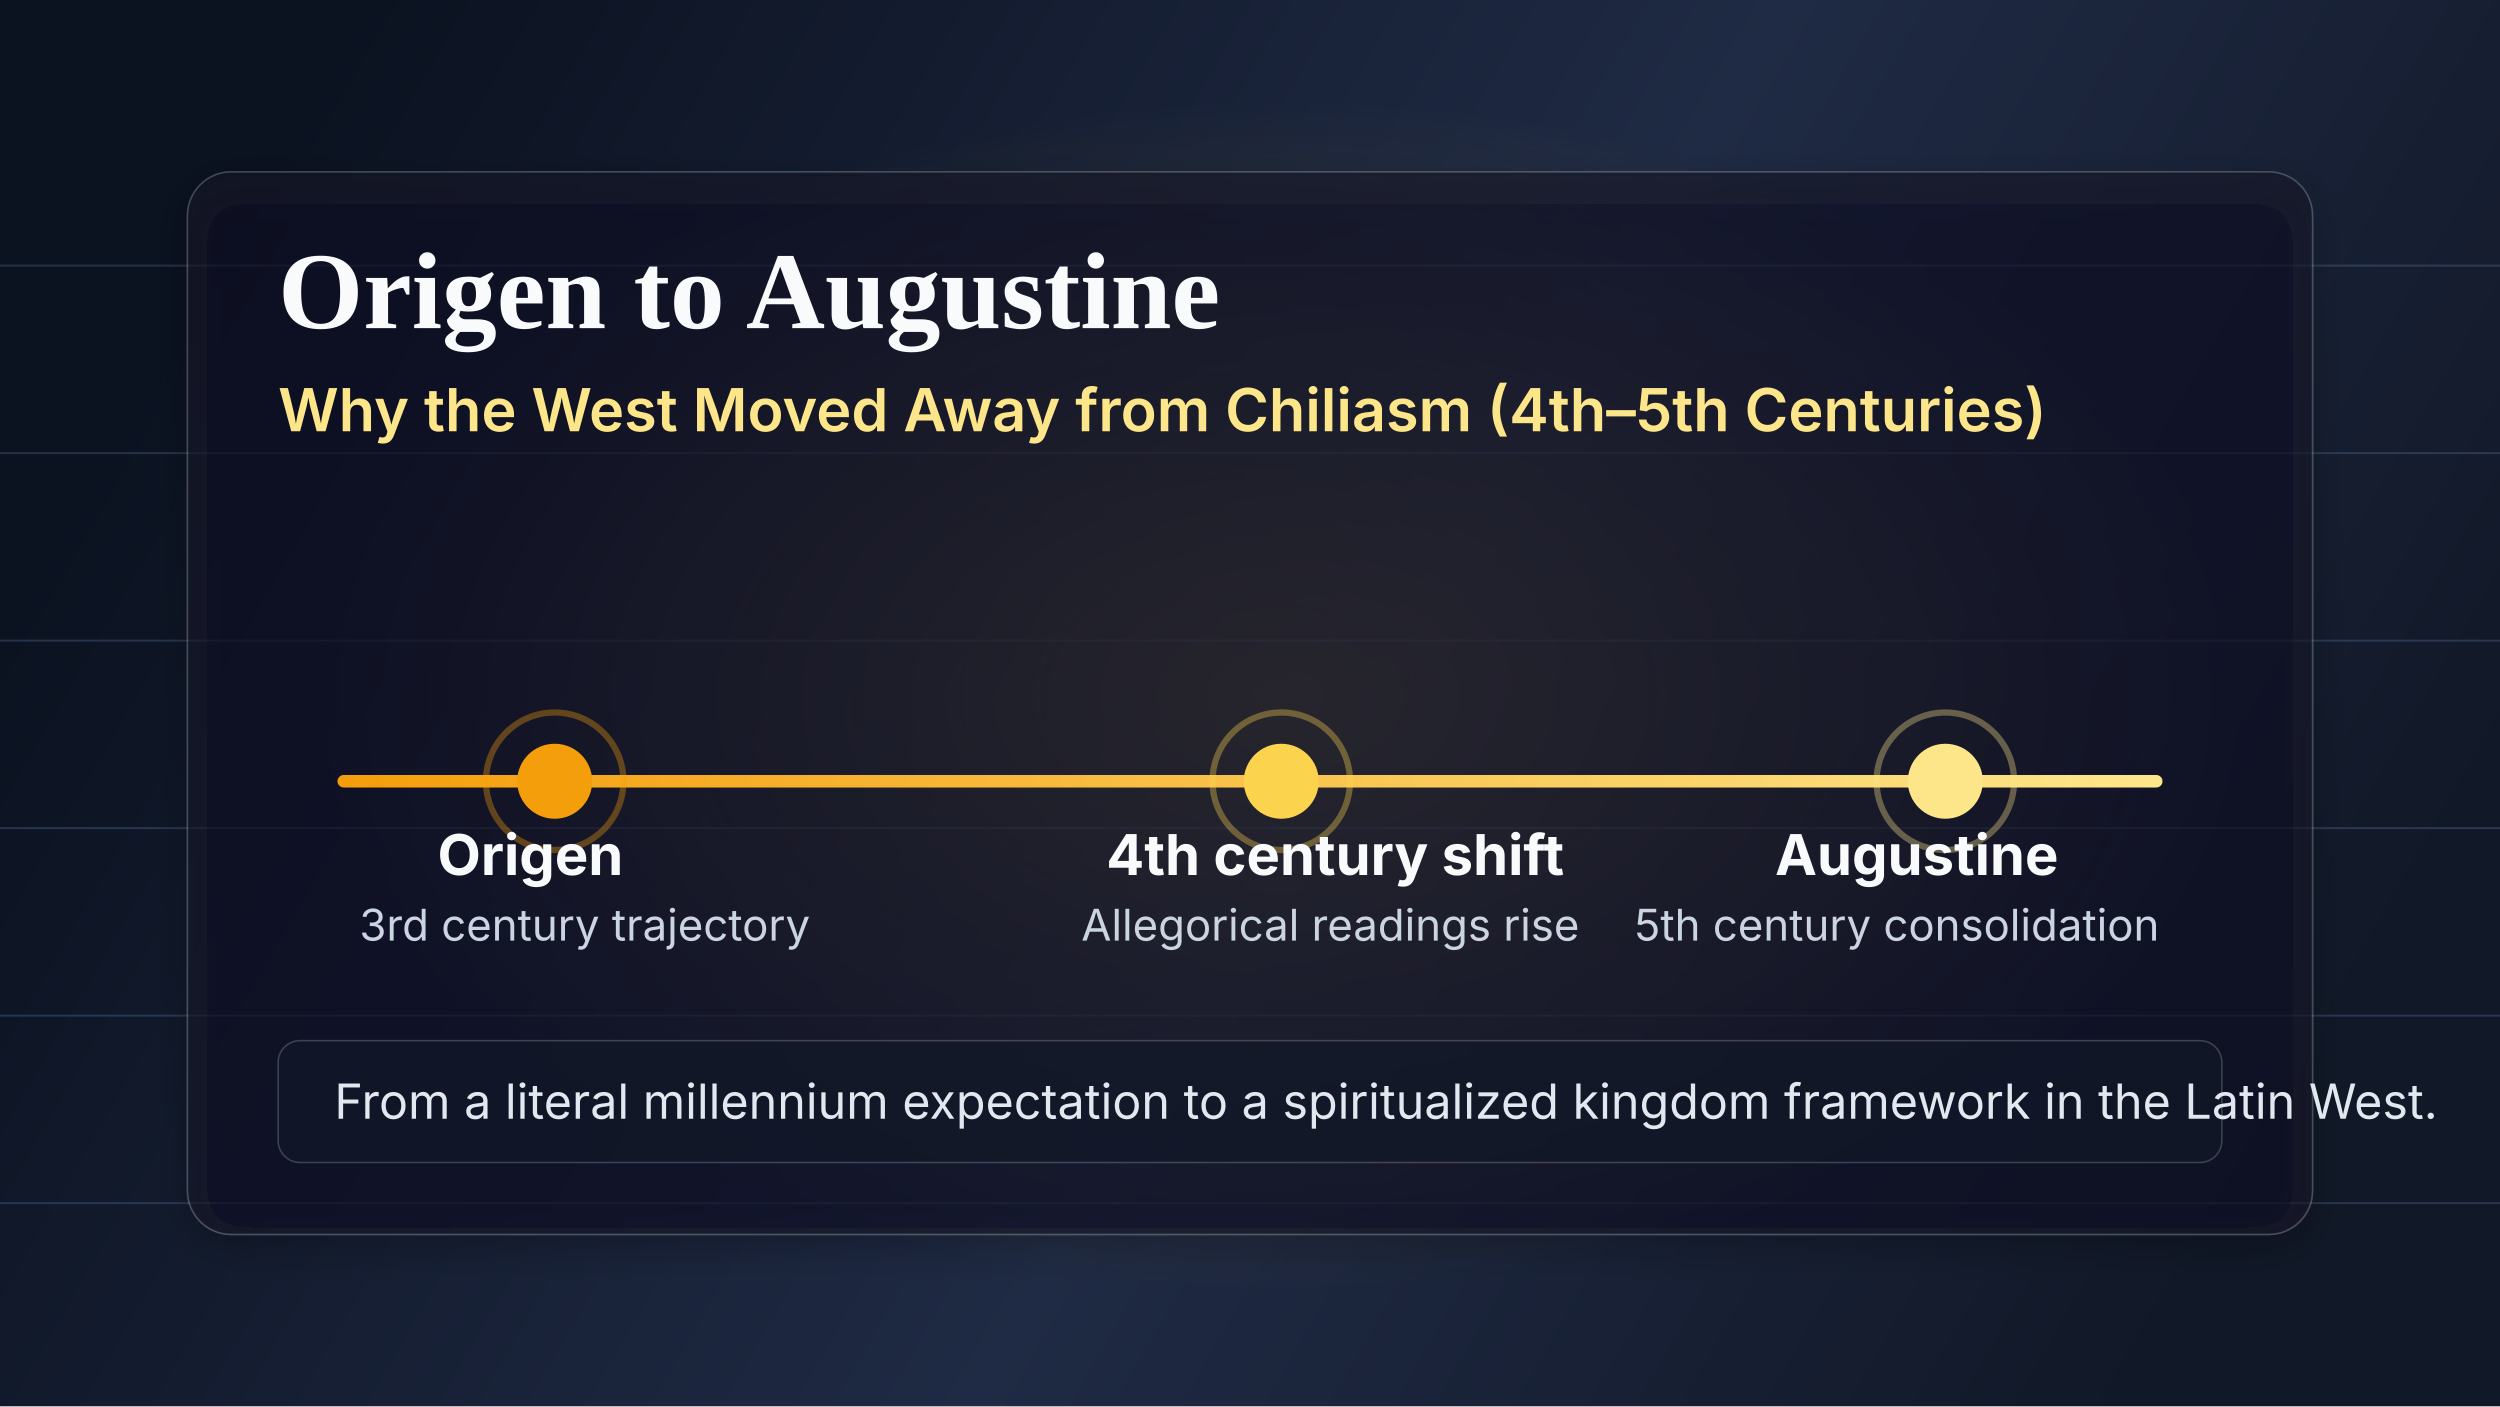
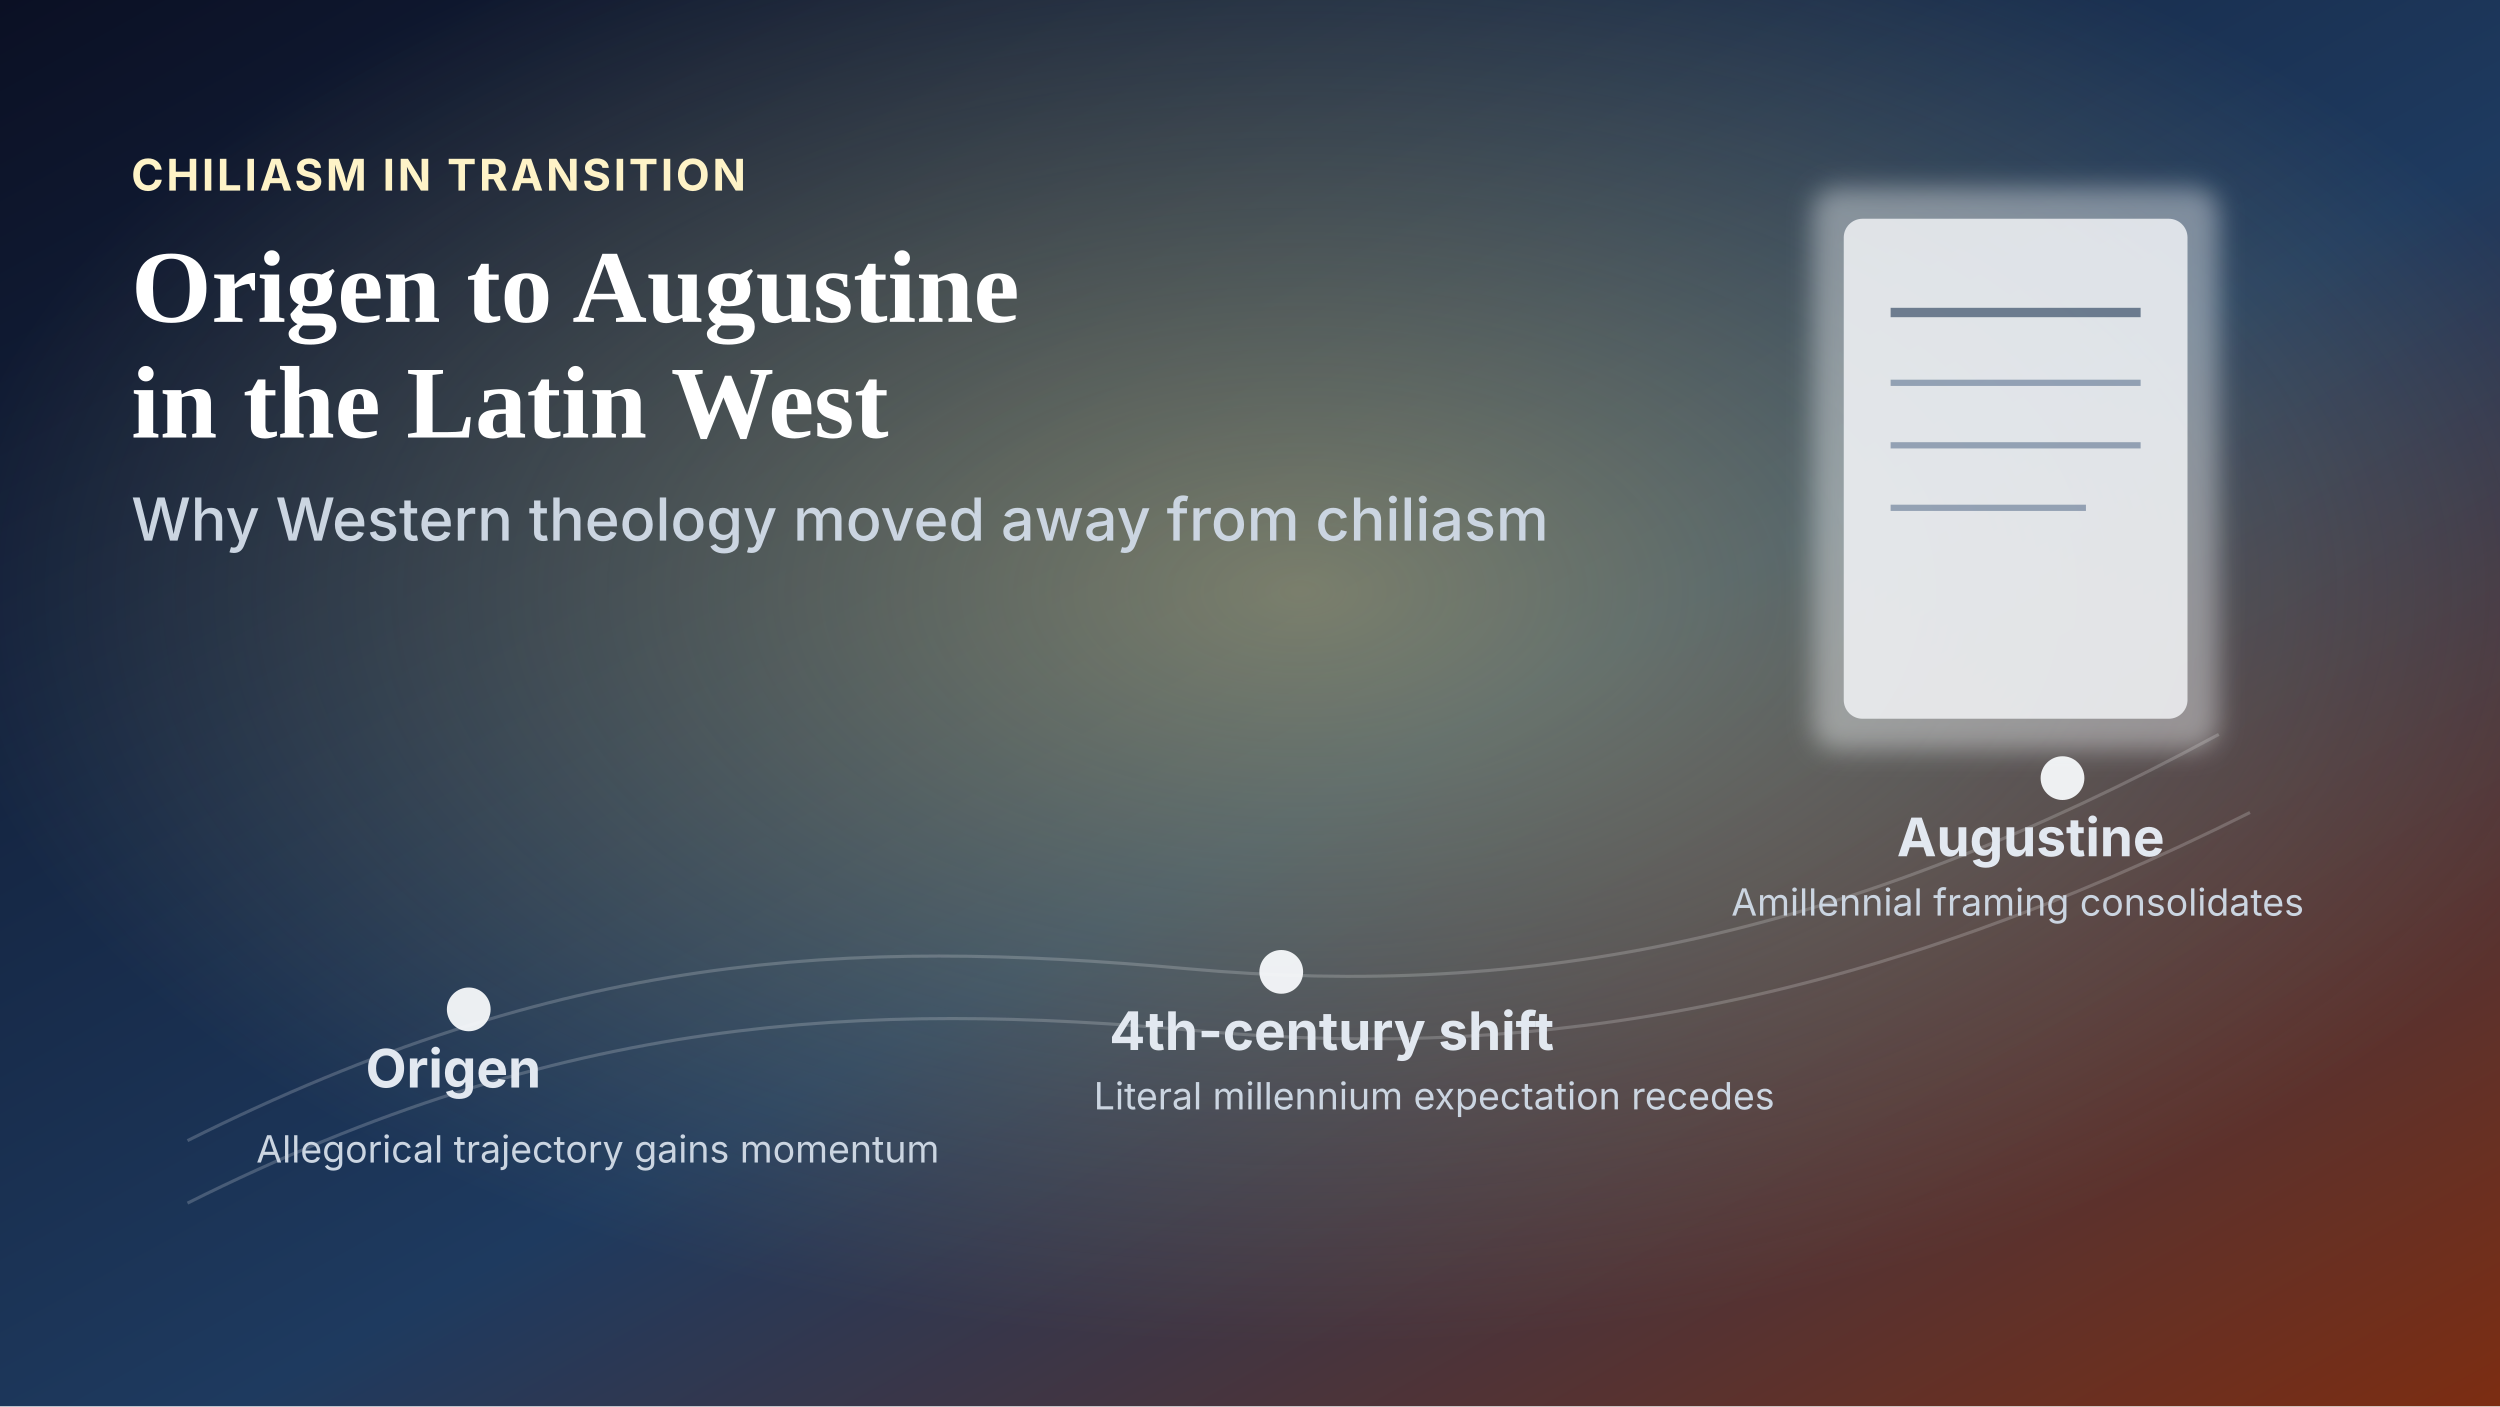
- <svg xmlns="http://www.w3.org/2000/svg" width="1600" height="900" viewBox="0 0 1600 900" fill="none" role="img" aria-labelledby="title desc">
+ <svg xmlns="http://www.w3.org/2000/svg" viewBox="0 0 1600 900" role="img" aria-labelledby="title desc">
  <defs>
-     <linearGradient id="bg" x1="180" y1="90" x2="1420" y2="810" gradientUnits="userSpaceOnUse">
-       <stop stop-color="#0b1220" />
-       <stop offset="0.55" stop-color="#1f2a44" />
-       <stop offset="1" stop-color="#111827" />
+     <linearGradient id="bg" x1="0" y1="0" x2="1" y2="1">
+       <stop offset="0" stop-color="#0b1024" />
+       <stop offset="0.55" stop-color="#1e3a5f" />
+       <stop offset="1" stop-color="#7c2d12" />
    </linearGradient>
-     <radialGradient id="halo" cx="0" cy="0" r="1" gradientUnits="userSpaceOnUse" gradientTransform="translate(820 445) rotate(90) scale(380 620)">
-       <stop stop-color="#fcd34d" stop-opacity="0.28" />
-       <stop offset="1" stop-color="#fcd34d" stop-opacity="0" />
+     <radialGradient id="glow" cx="52%" cy="42%" r="54%">
+       <stop offset="0" stop-color="#fde68a" stop-opacity="0.42" />
+       <stop offset="1" stop-color="#fde68a" stop-opacity="0" />
    </radialGradient>
-     <linearGradient id="line" x1="220" y1="0" x2="1380" y2="0" gradientUnits="userSpaceOnUse">
-       <stop stop-color="#f59e0b" />
-       <stop offset="1" stop-color="#fde68a" />
-     </linearGradient>
-     <filter id="shadow" x="0" y="0" width="1600" height="900" filterUnits="userSpaceOnUse" color-interpolation-filters="sRGB">
-       <feDropShadow dx="0" dy="8" stdDeviation="12" flood-color="#000000" flood-opacity="0.42" />
+     <filter id="soft" x="-20%" y="-20%" width="140%" height="140%">
+       <feGaussianBlur stdDeviation="8" />
    </filter>
  </defs>
  <rect width="1600" height="900" fill="url(#bg)" />
-   <rect width="1600" height="900" fill="url(#halo)" />
-   <g opacity="0.18" stroke="#93c5fd" stroke-width="1.25">
-     <path d="M0 170H1600" />
-     <path d="M0 290H1600" />
-     <path d="M0 410H1600" />
-     <path d="M0 530H1600" />
-     <path d="M0 650H1600" />
-     <path d="M0 770H1600" />
+   <rect width="1600" height="900" fill="url(#glow)" />
+   <g transform="translate(0,28)">
+     <text x="84" y="94" fill="#fef3c7" font-family="Inter, Arial, sans-serif" font-size="28" font-weight="700" letter-spacing="1.8">CHILIASM IN TRANSITION</text>
+     <text x="84" y="178" fill="#ffffff" font-family="Georgia, 'Times New Roman', serif" font-size="66" font-weight="700">Origen to Augustine</text>
+     <text x="84" y="252" fill="#ffffff" font-family="Georgia, 'Times New Roman', serif" font-size="66" font-weight="700">in the Latin West</text>
+     <text x="84" y="318" fill="#cbd5e1" font-family="Inter, Arial, sans-serif" font-size="38" font-weight="500">Why Western theology moved away from chiliasm</text>
  </g>
-   <g filter="url(#shadow)">
-     <rect x="120" y="110" width="1360" height="680" rx="28" fill="#0f172a" fill-opacity="0.58" stroke="#f8fafc" stroke-opacity="0.22" />
+   <g opacity="0.2" stroke="#f8fafc" stroke-width="2" fill="none">
+     <path d="M120 730 C360 610, 540 600, 760 620 C980 640, 1180 600, 1420 470" />
+     <path d="M120 770 C360 650, 550 640, 770 660 C990 680, 1200 640, 1440 520" />
  </g>
-   <text x="178" y="210" fill="#f8fafc" font-family="Georgia, 'Times New Roman', serif" font-size="70" font-weight="700">Origen to Augustine</text>
-   <text x="178" y="276" fill="#fde68a" font-family="Inter, Arial, sans-serif" font-size="38" font-weight="600">Why the West Moved Away from Chiliasm (4th–5th Centuries)</text>
-   <line x1="220" y1="500" x2="1380" y2="500" stroke="url(#line)" stroke-width="8" stroke-linecap="round" />
-   <g>
-     <circle cx="355" cy="500" r="24" fill="#f59e0b" />
-     <circle cx="355" cy="500" r="44" stroke="#f59e0b" stroke-opacity="0.35" stroke-width="4" />
-     <text x="280" y="560" fill="#f8fafc" font-family="Inter, Arial, sans-serif" font-size="36" font-weight="700">Origen</text>
-     <text x="230" y="602" fill="#cbd5e1" font-family="Inter, Arial, sans-serif" font-size="28">3rd century trajectory</text>
+   <g fill="#f8fafc" opacity="0.94">
+     <circle cx="300" cy="646" r="14" />
+     <circle cx="820" cy="622" r="14" />
+     <circle cx="1320" cy="498" r="14" />
  </g>
-   <g>
-     <circle cx="820" cy="500" r="24" fill="#fcd34d" />
-     <circle cx="820" cy="500" r="44" stroke="#fcd34d" stroke-opacity="0.35" stroke-width="4" />
-     <text x="708" y="560" fill="#f8fafc" font-family="Inter, Arial, sans-serif" font-size="36" font-weight="700">4th century shift</text>
-     <text x="692" y="602" fill="#cbd5e1" font-family="Inter, Arial, sans-serif" font-size="28">Allegorical readings rise</text>
+   <g font-family="Inter, Arial, sans-serif" fill="#e2e8f0">
+     <text x="234" y="696" font-size="34" font-weight="700">Origen</text>
+     <text x="710" y="672" font-size="34" font-weight="700">4th-century shift</text>
+     <text x="1214" y="548" font-size="34" font-weight="700">Augustine</text>
  </g>
-   <g>
-     <circle cx="1245" cy="500" r="24" fill="#fde68a" />
-     <circle cx="1245" cy="500" r="44" stroke="#fde68a" stroke-opacity="0.35" stroke-width="4" />
-     <text x="1136" y="560" fill="#f8fafc" font-family="Inter, Arial, sans-serif" font-size="36" font-weight="700">Augustine</text>
-     <text x="1046" y="602" fill="#cbd5e1" font-family="Inter, Arial, sans-serif" font-size="28">5th century consolidation</text>
+   <g font-family="Inter, Arial, sans-serif" fill="#cbd5e1">
+     <text x="164" y="744" font-size="24">Allegorical trajectory gains momentum</text>
+     <text x="700" y="710" font-size="24">Literal millennium expectation recedes</text>
+     <text x="1108" y="586" font-size="24">Amillennial framing consolidates</text>
  </g>
-   <rect x="178" y="666" width="1244" height="78" rx="14" fill="#111827" fill-opacity="0.72" stroke="#f8fafc" stroke-opacity="0.2" />
-   <text x="214" y="716" fill="#e2e8f0" font-family="Inter, Arial, sans-serif" font-size="31">From a literal millennium expectation to a spiritualized kingdom framework in the Latin West.</text>
+   <g opacity="0.4" filter="url(#soft)">
+     <rect x="1160" y="120" width="260" height="360" rx="16" fill="#f8fafc" />
+   </g>
+   <g opacity="0.78">
+     <rect x="1180" y="140" width="220" height="320" rx="12" fill="#f8fafc" />
+     <line x1="1210" y1="200" x2="1370" y2="200" stroke="#64748b" stroke-width="6" />
+     <line x1="1210" y1="245" x2="1370" y2="245" stroke="#94a3b8" stroke-width="4" />
+     <line x1="1210" y1="285" x2="1370" y2="285" stroke="#94a3b8" stroke-width="4" />
+     <line x1="1210" y1="325" x2="1335" y2="325" stroke="#94a3b8" stroke-width="4" />
+   </g>
</svg>
